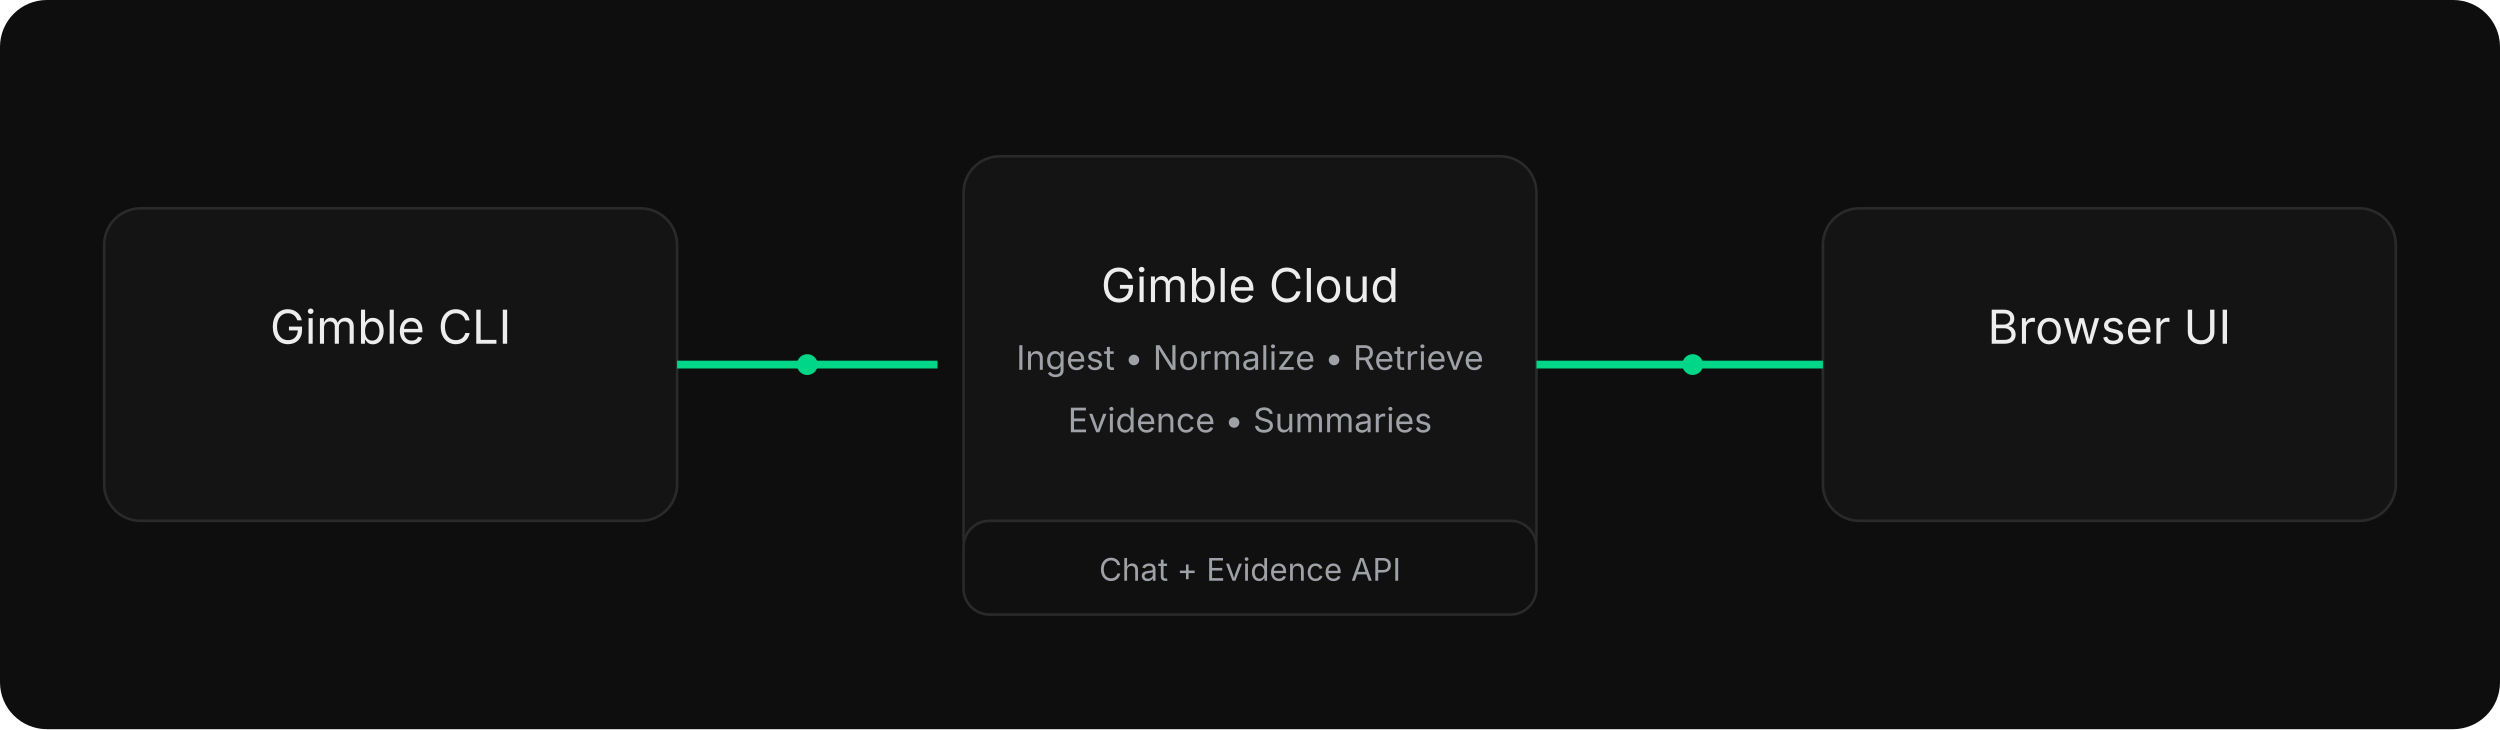
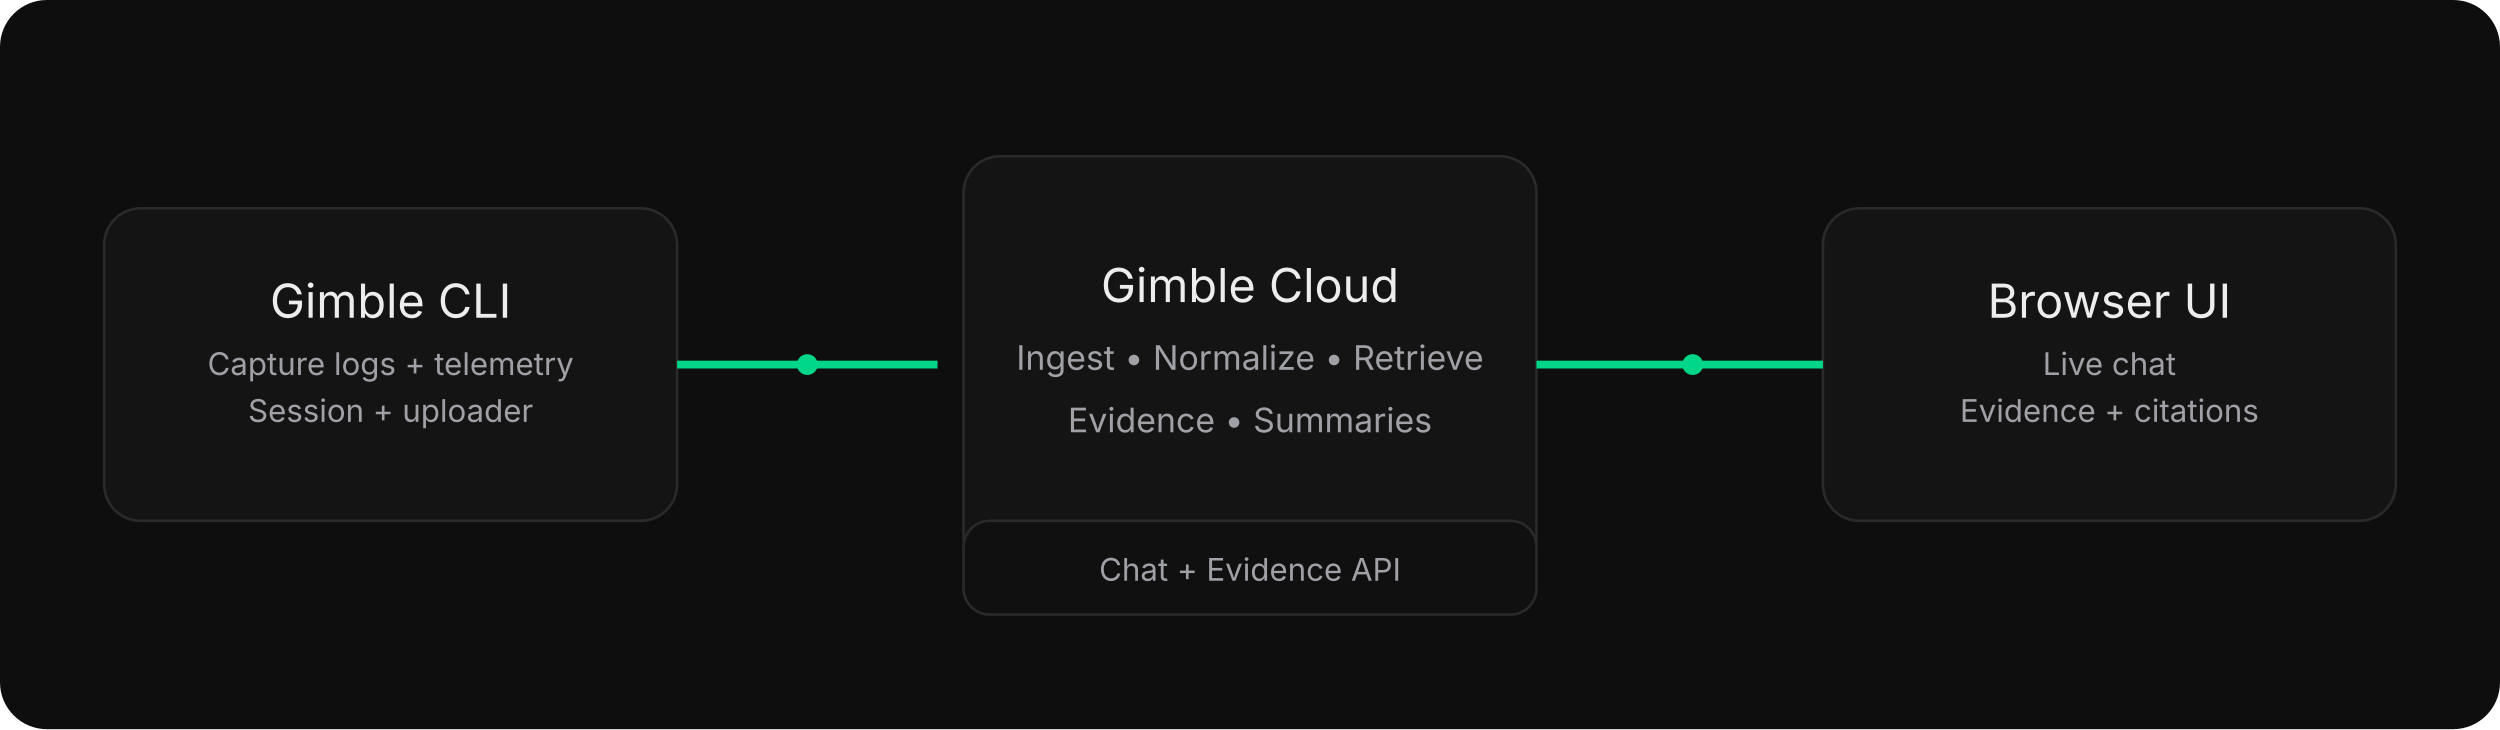
<svg xmlns="http://www.w3.org/2000/svg" width="960" height="280" viewBox="0 0 960 280" fill="none">
  <rect width="960" height="280" rx="18" fill="#0E0E0E" />
  <rect x="40" y="80" width="220" height="120" rx="14" fill="#141414" stroke="#2A2A2A" />
  <rect x="370" y="60" width="220" height="160" rx="14" fill="#141414" stroke="#2A2A2A" />
  <rect x="700" y="80" width="220" height="120" rx="14" fill="#141414" stroke="#2A2A2A" />
-   <text x="150" y="132" fill="#EDEDED" font-family="Inter, SF Pro Display, Helvetica, Arial, sans-serif" font-size="18" text-anchor="middle">Gimble CLI</text>
+   <text x="150" y="122" fill="#EDEDED" font-family="Inter, SF Pro Display, Helvetica, Arial, sans-serif" font-size="18" text-anchor="middle">Gimble CLI</text>
+   <text x="150" y="144" fill="#9FA1A7" font-family="Inter, SF Pro Display, Helvetica, Arial, sans-serif" font-size="12" text-anchor="middle">Capture logs + telemetry</text>
+   <text x="150" y="162" fill="#9FA1A7" font-family="Inter, SF Pro Display, Helvetica, Arial, sans-serif" font-size="12" text-anchor="middle">Session + uploader</text>
  <text x="480" y="116" fill="#EDEDED" font-family="Inter, SF Pro Display, Helvetica, Arial, sans-serif" font-size="18" text-anchor="middle">Gimble Cloud</text>
  <text x="480" y="142" fill="#9FA1A7" font-family="Inter, SF Pro Display, Helvetica, Arial, sans-serif" font-size="13" text-anchor="middle">Ingest • Normalize • Retrieve</text>
  <text x="480" y="166" fill="#9FA1A7" font-family="Inter, SF Pro Display, Helvetica, Arial, sans-serif" font-size="13" text-anchor="middle">Evidence • Summaries</text>
-   <text x="810" y="132" fill="#EDEDED" font-family="Inter, SF Pro Display, Helvetica, Arial, sans-serif" font-size="18" text-anchor="middle">Browser UI</text>
+   <text x="810" y="122" fill="#EDEDED" font-family="Inter, SF Pro Display, Helvetica, Arial, sans-serif" font-size="18" text-anchor="middle">Browser UI</text>
+   <text x="810" y="144" fill="#9FA1A7" font-family="Inter, SF Pro Display, Helvetica, Arial, sans-serif" font-size="12" text-anchor="middle">Live chat</text>
+   <text x="810" y="162" fill="#9FA1A7" font-family="Inter, SF Pro Display, Helvetica, Arial, sans-serif" font-size="12" text-anchor="middle">Evidence + citations</text>
  <path d="M260 140 H360" stroke="#00D687" stroke-width="3" />
  <path d="M590 140 H700" stroke="#00D687" stroke-width="3" />
  <circle cx="310" cy="140" r="4" fill="#00D687" />
  <circle cx="650" cy="140" r="4" fill="#00D687" />
  <rect x="370" y="200" width="220" height="36" rx="10" fill="#101010" stroke="#2A2A2A" />
  <text x="480" y="223" fill="#9FA1A7" font-family="Inter, SF Pro Display, Helvetica, Arial, sans-serif" font-size="12" text-anchor="middle">Chat + Evidence API</text>
</svg>
